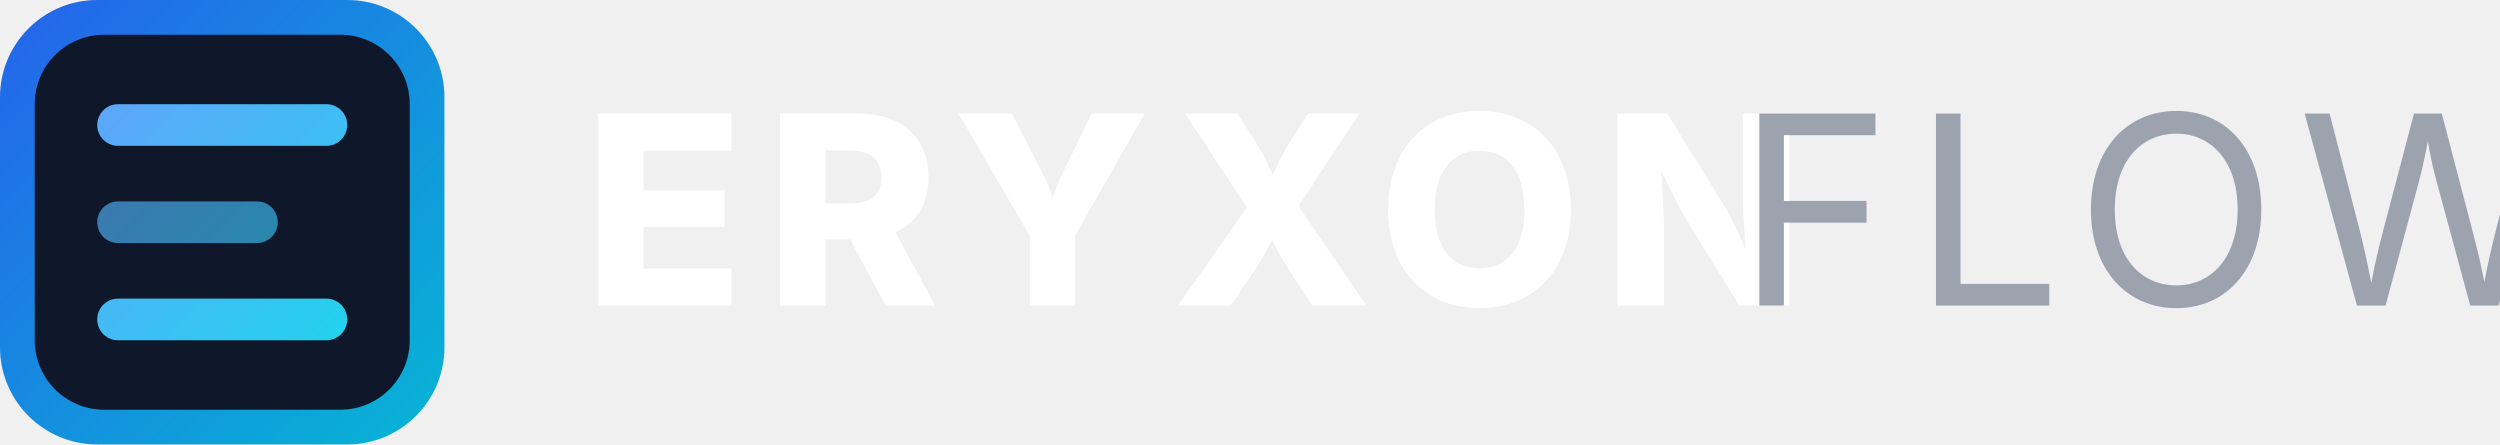
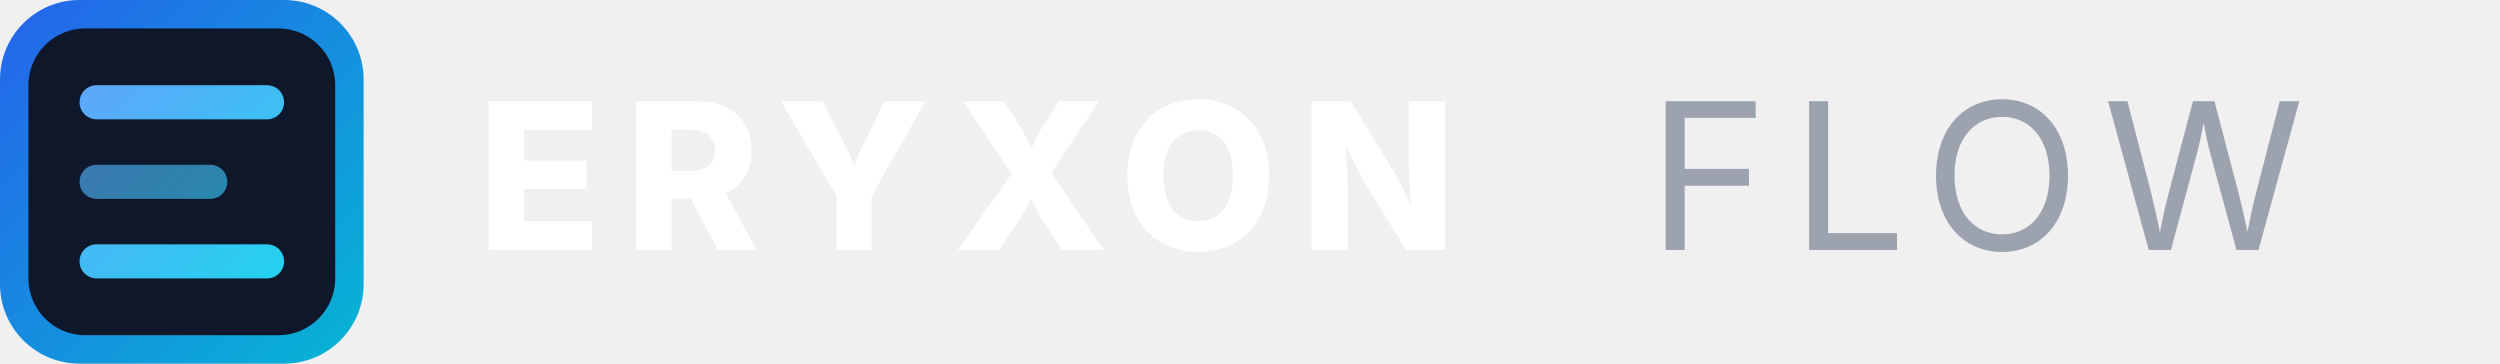
- <svg xmlns="http://www.w3.org/2000/svg" width="180" height="32" viewBox="0 0 180 32" fill="none">
+ <svg xmlns="http://www.w3.org/2000/svg" width="220" height="32" viewBox="0 0 220 32" fill="none">
  <defs>
    <linearGradient id="g1" x1="0" y1="0" x2="32" y2="32" gradientUnits="userSpaceOnUse">
      <stop offset="0%" stop-color="#2563eb" />
      <stop offset="100%" stop-color="#06b6d4" />
    </linearGradient>
    <linearGradient id="g2" x1="7" y1="7" x2="25" y2="25" gradientUnits="userSpaceOnUse">
      <stop offset="0%" stop-color="#60a5fa" />
      <stop offset="100%" stop-color="#22d3ee" />
    </linearGradient>
  </defs>
  <rect width="32" height="32" rx="7" fill="url(#g1)" />
  <rect x="2.5" y="2.5" width="27" height="27" rx="5" fill="#0f172a" />
  <rect x="7" y="7.5" width="18" height="3" rx="1.5" fill="url(#g2)" />
  <rect x="7" y="14.5" width="13" height="3" rx="1.5" fill="url(#g2)" opacity="0.65" />
  <rect x="7" y="21.5" width="18" height="3" rx="1.5" fill="url(#g2)" />
-   <text x="42" y="22" font-family="Inter, -apple-system, BlinkMacSystemFont, 'Segoe UI', Helvetica, Arial, sans-serif" font-size="19" font-weight="800" letter-spacing="1.5" fill="white">ERYXON</text>
-   <text x="125" y="22" font-family="Inter, -apple-system, BlinkMacSystemFont, 'Segoe UI', Helvetica, Arial, sans-serif" font-size="19" font-weight="400" letter-spacing="1.5" fill="#9ca3af">FLOW</text>
+   <text x="42" y="22" font-family="Inter, -apple-system, BlinkMacSystemFont, 'Segoe UI', Helvetica, Arial, sans-serif" font-size="18" font-weight="800" letter-spacing="2" fill="white">ERYXON</text>
+   <text x="145" y="22" font-family="Inter, -apple-system, BlinkMacSystemFont, 'Segoe UI', Helvetica, Arial, sans-serif" font-size="18" font-weight="400" letter-spacing="2" fill="#9ca3af">FLOW</text>
</svg>
